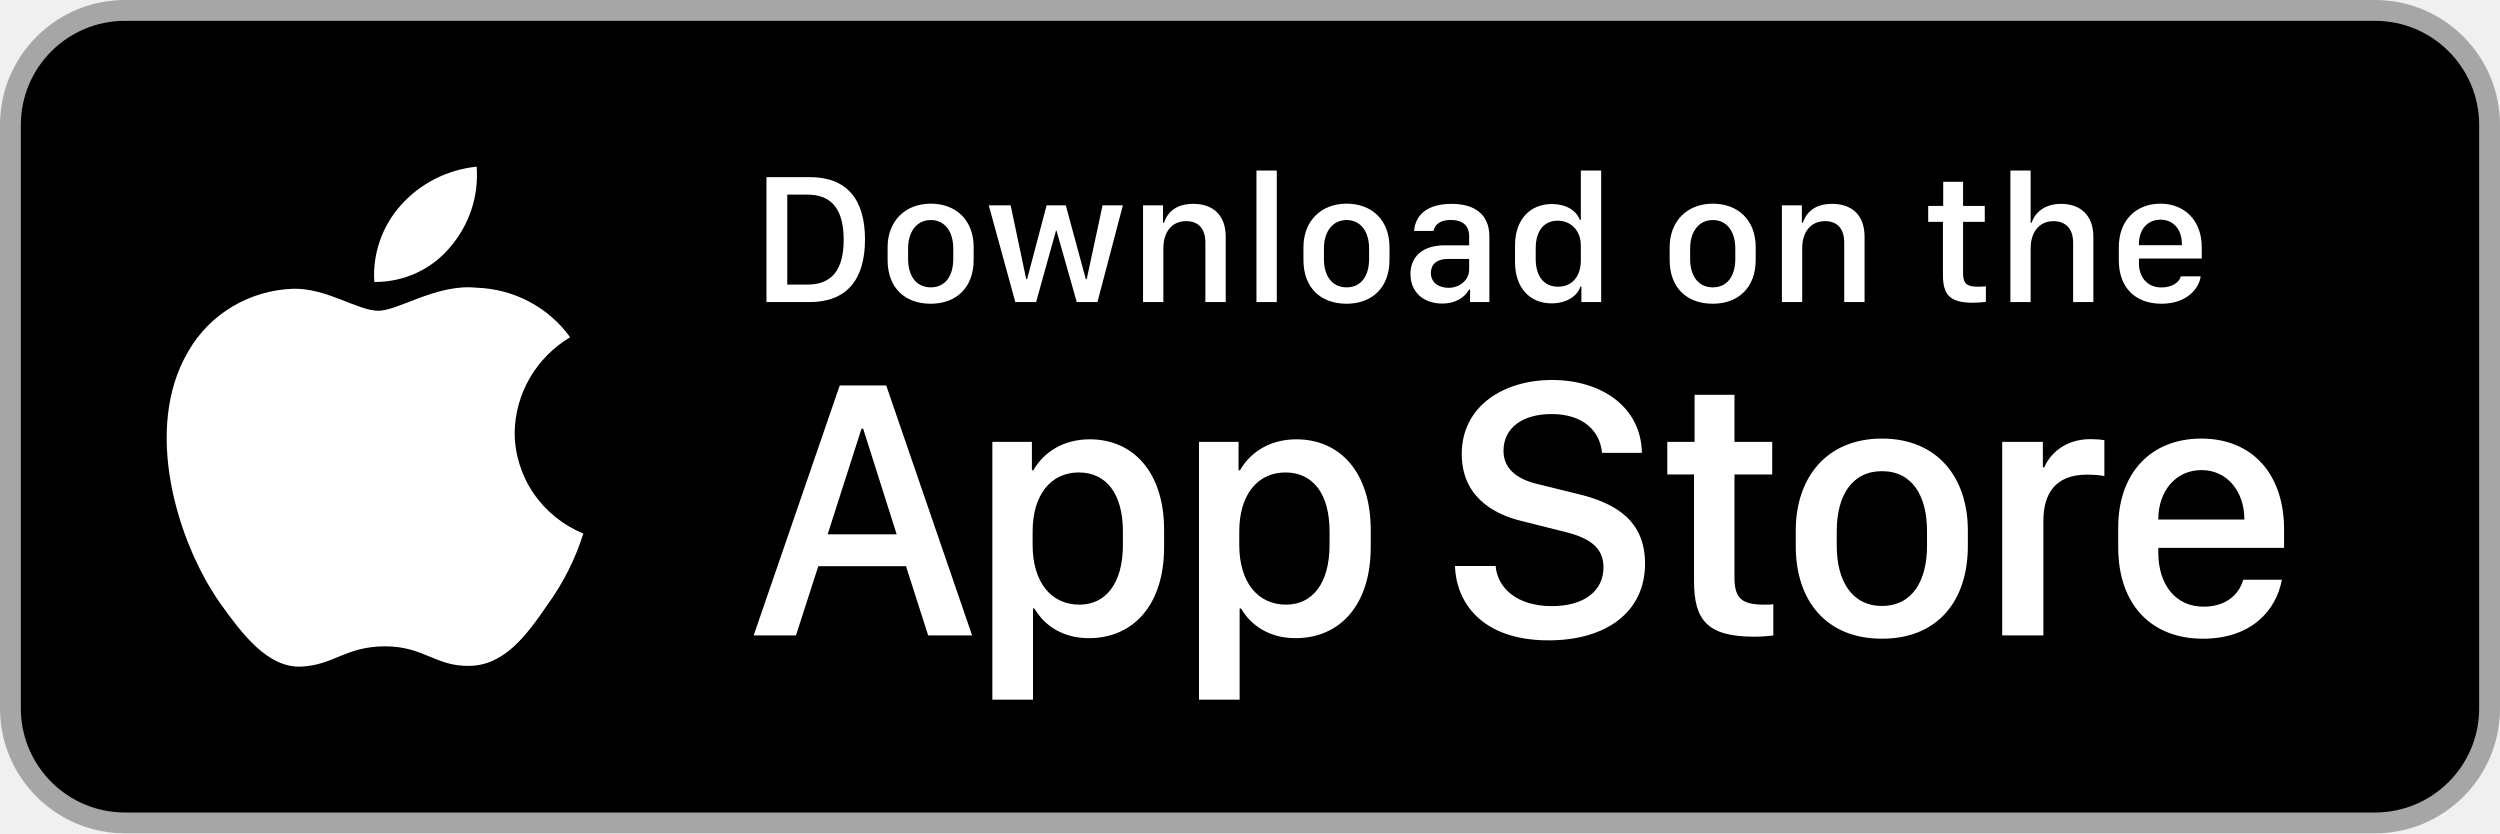
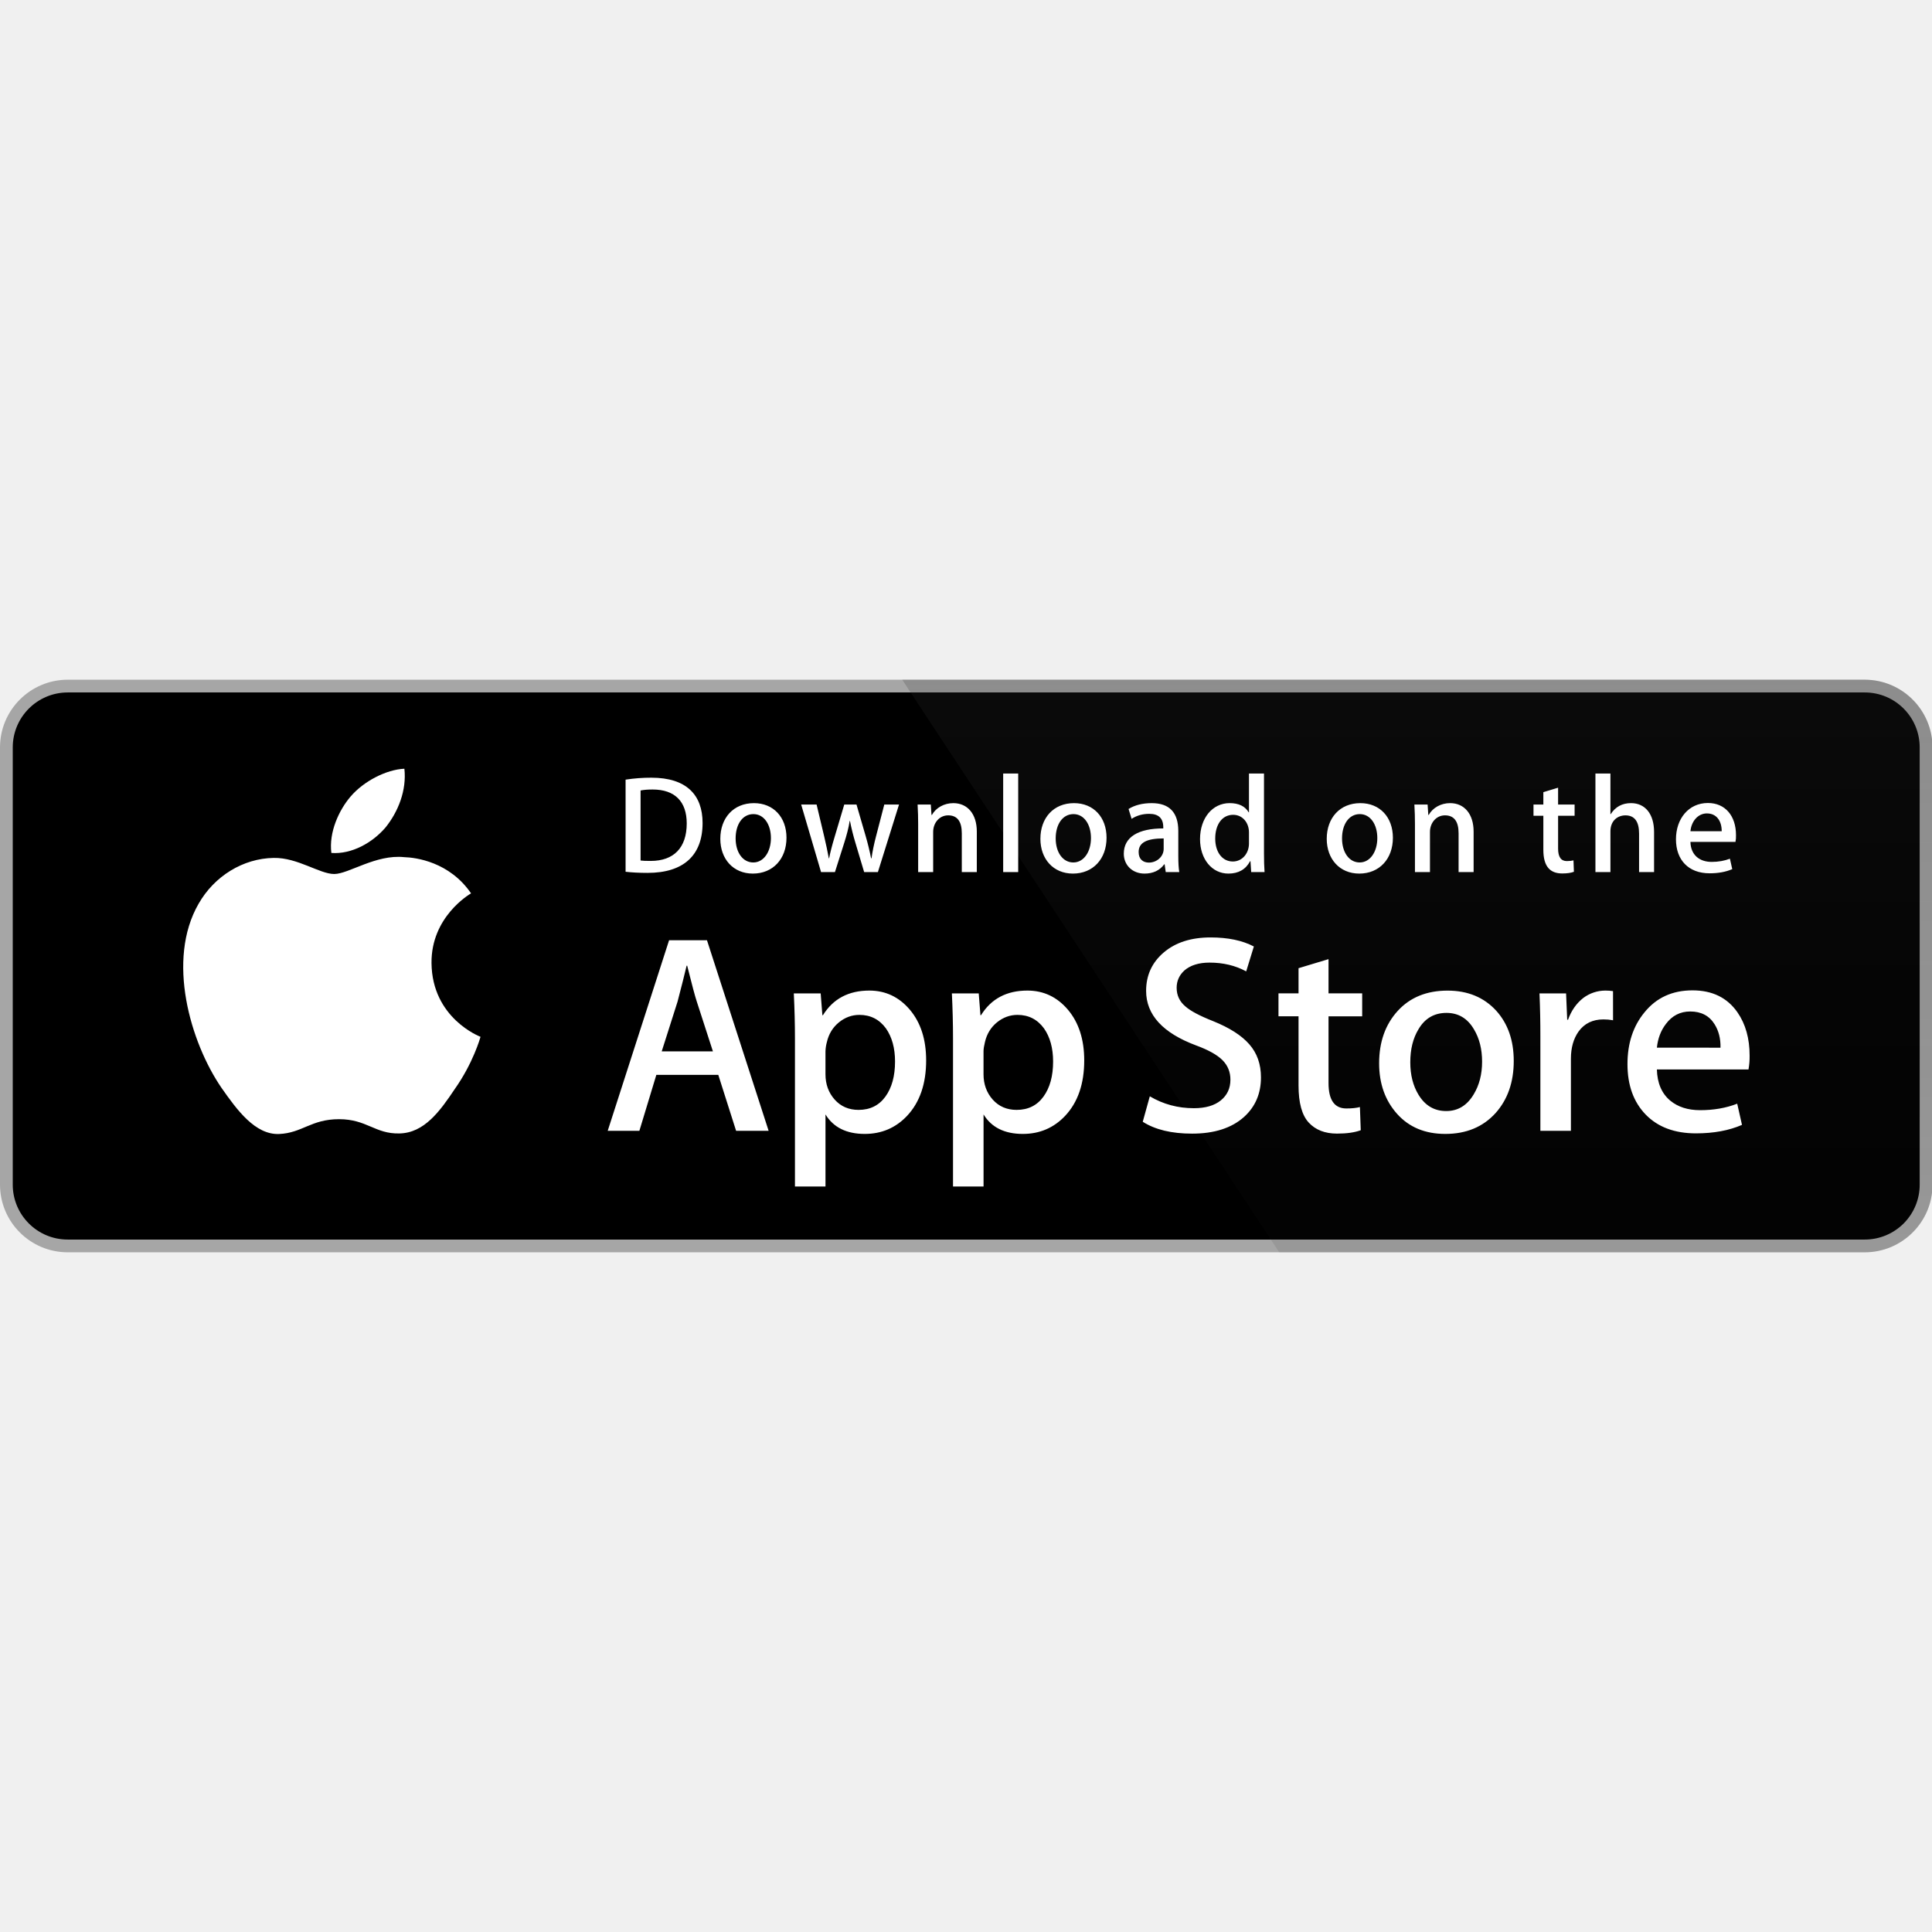
- <svg xmlns="http://www.w3.org/2000/svg" width="120" height="40" viewBox="0 0 120 40" fill="none">
-   <rect x="0.5" y="0.5" width="119" height="39" rx="5.5" fill="black" />
-   <rect x="0.5" y="0.5" width="119" height="39" rx="5.5" stroke="#A6A6A6" />
-   <path d="M24.704 20.763C24.717 19.843 24.967 18.941 25.432 18.141C25.897 17.341 26.562 16.669 27.365 16.187C26.855 15.476 26.182 14.891 25.4 14.478C24.618 14.065 23.748 13.836 22.859 13.809C20.963 13.615 19.126 14.916 18.16 14.916C17.175 14.916 15.688 13.828 14.086 13.86C13.05 13.893 12.041 14.187 11.156 14.714C10.271 15.241 9.541 15.983 9.037 16.867C6.854 20.557 8.482 25.981 10.573 28.964C11.62 30.425 12.843 32.056 14.443 31.998C16.009 31.935 16.593 31.024 18.483 31.024C20.356 31.024 20.905 31.998 22.537 31.962C24.218 31.935 25.276 30.494 26.286 29.02C27.038 27.979 27.616 26.829 28 25.612C27.024 25.209 26.191 24.534 25.605 23.672C25.019 22.809 24.706 21.798 24.704 20.763Z" fill="white" />
-   <path d="M21.621 11.847C22.537 10.773 22.988 9.393 22.879 8C21.479 8.144 20.186 8.797 19.258 9.829C18.804 10.334 18.456 10.92 18.235 11.556C18.013 12.192 17.922 12.864 17.967 13.534C18.667 13.541 19.36 13.393 19.992 13.101C20.625 12.808 21.182 12.38 21.621 11.847Z" fill="white" />
-   <path d="M36.791 8.501H38.861C40.649 8.501 41.52 9.565 41.52 11.494C41.52 13.423 40.641 14.5 38.861 14.5H36.791V8.501ZM37.789 9.341V13.661H38.751C39.938 13.661 40.496 12.944 40.496 11.507C40.496 10.062 39.933 9.341 38.751 9.341H37.789ZM44.675 9.776C45.888 9.776 46.736 10.562 46.736 11.868V12.47C46.736 13.819 45.888 14.579 44.675 14.579C43.444 14.579 42.605 13.828 42.605 12.474V11.872C42.605 10.602 43.458 9.776 44.675 9.776ZM44.679 10.562C43.985 10.562 43.589 11.143 43.589 11.92V12.439C43.589 13.217 43.959 13.793 44.679 13.793C45.391 13.793 45.756 13.221 45.756 12.439V11.92C45.756 11.143 45.373 10.562 44.679 10.562ZM53.899 9.855L52.677 14.5H51.684L50.713 11.072H50.687L49.733 14.5H48.735L47.461 9.855H48.511L49.258 13.397H49.302L50.238 9.855H51.157L52.119 13.397H52.163L52.923 9.855H53.899ZM54.866 14.5V9.855H55.824V10.69H55.872C55.991 10.325 56.329 9.785 57.27 9.785C58.206 9.785 58.834 10.303 58.834 11.362V14.5H57.858V11.648C57.858 10.94 57.489 10.615 56.94 10.615C56.219 10.615 55.841 11.169 55.841 11.92V14.5H54.866ZM60.31 14.5V8.185H61.286V14.5H60.31ZM64.635 9.776C65.848 9.776 66.696 10.562 66.696 11.868V12.47C66.696 13.819 65.848 14.579 64.635 14.579C63.404 14.579 62.565 13.828 62.565 12.474V11.872C62.565 10.602 63.417 9.776 64.635 9.776ZM64.639 10.562C63.945 10.562 63.549 11.143 63.549 11.92V12.439C63.549 13.217 63.919 13.793 64.639 13.793C65.351 13.793 65.716 13.221 65.716 12.439V11.92C65.716 11.143 65.334 10.562 64.639 10.562ZM69.223 14.57C68.322 14.57 67.702 14.017 67.702 13.151C67.702 12.329 68.273 11.775 69.346 11.775H70.519V11.34C70.519 10.809 70.181 10.558 69.644 10.558C69.117 10.558 68.88 10.778 68.805 11.085H67.878C67.935 10.308 68.519 9.785 69.675 9.785C70.668 9.785 71.49 10.198 71.49 11.354V14.5H70.563V13.898H70.519C70.312 14.254 69.908 14.57 69.223 14.57ZM69.526 13.815C70.08 13.815 70.519 13.437 70.519 12.931V12.43H69.499C68.933 12.43 68.682 12.716 68.682 13.102C68.682 13.586 69.086 13.815 69.526 13.815ZM74.496 9.793C75.151 9.793 75.652 10.084 75.832 10.554H75.88V8.185H76.856V14.5H75.907V13.757H75.858C75.718 14.227 75.16 14.562 74.483 14.562C73.415 14.562 72.721 13.801 72.721 12.575V11.78C72.721 10.554 73.428 9.793 74.496 9.793ZM74.769 10.593C74.118 10.593 73.714 11.077 73.714 11.92V12.43C73.714 13.278 74.123 13.762 74.79 13.762C75.45 13.762 75.88 13.283 75.88 12.492V11.789C75.88 11.072 75.41 10.593 74.769 10.593ZM82.213 9.776C83.426 9.776 84.274 10.562 84.274 11.868V12.47C84.274 13.819 83.426 14.579 82.213 14.579C80.982 14.579 80.143 13.828 80.143 12.474V11.872C80.143 10.602 80.996 9.776 82.213 9.776ZM82.217 10.562C81.523 10.562 81.127 11.143 81.127 11.92V12.439C81.127 13.217 81.497 13.793 82.217 13.793C82.929 13.793 83.294 13.221 83.294 12.439V11.92C83.294 11.143 82.912 10.562 82.217 10.562ZM85.531 14.5V9.855H86.489V10.69H86.537C86.656 10.325 86.994 9.785 87.935 9.785C88.871 9.785 89.499 10.303 89.499 11.362V14.5H88.523V11.648C88.523 10.94 88.154 10.615 87.605 10.615C86.884 10.615 86.506 11.169 86.506 11.92V14.5H85.531ZM93.274 9.886V8.726H94.228V9.886H95.269V10.65H94.228V13.116C94.228 13.621 94.416 13.762 94.939 13.762C95.071 13.762 95.247 13.753 95.322 13.744V14.491C95.243 14.504 94.918 14.531 94.698 14.531C93.568 14.531 93.261 14.127 93.261 13.195V10.65H92.553V9.886H93.274ZM96.499 14.5V8.185H97.471V10.69H97.519C97.62 10.36 97.998 9.785 98.93 9.785C99.835 9.785 100.481 10.308 100.481 11.367V14.5H99.51V11.652C99.51 10.945 99.119 10.615 98.565 10.615C97.866 10.615 97.471 11.165 97.471 11.92V14.5H96.499ZM103.755 14.579C102.489 14.579 101.703 13.801 101.703 12.492V11.863C101.703 10.545 102.564 9.776 103.698 9.776C104.862 9.776 105.684 10.585 105.684 11.863V12.408H102.669V12.637C102.669 13.305 103.065 13.797 103.75 13.797C104.26 13.797 104.612 13.555 104.678 13.265H105.631C105.574 13.801 105.007 14.579 103.755 14.579ZM102.669 11.771H104.73V11.71C104.73 11.011 104.322 10.545 103.702 10.545C103.083 10.545 102.669 11.011 102.669 11.71V11.771Z" fill="white" />
-   <path d="M38.206 30.5H36.176L40.307 18.503H42.539L46.661 30.5H44.552L43.488 27.178H39.278L38.206 30.5ZM41.432 20.577H41.352L39.727 25.648H43.04L41.432 20.577ZM52.264 30.632C51.06 30.632 50.146 30.061 49.654 29.208H49.584V33.585H47.633V21.21H49.531V22.572H49.601C50.111 21.685 51.06 21.087 52.308 21.087C54.391 21.087 55.877 22.66 55.877 25.438V26.264C55.877 29.023 54.409 30.632 52.264 30.632ZM51.816 29.023C53.055 29.023 53.899 28.03 53.899 26.158V25.508C53.899 23.706 53.108 22.678 51.781 22.678C50.419 22.678 49.566 23.785 49.566 25.499V26.158C49.566 27.916 50.428 29.023 51.816 29.023ZM62.183 30.632C60.979 30.632 60.065 30.061 59.573 29.208H59.502V33.585H57.551V21.21H59.45V22.572H59.52C60.03 21.685 60.979 21.087 62.227 21.087C64.31 21.087 65.795 22.66 65.795 25.438V26.264C65.795 29.023 64.328 30.632 62.183 30.632ZM61.735 29.023C62.974 29.023 63.818 28.03 63.818 26.158V25.508C63.818 23.706 63.027 22.678 61.7 22.678C60.337 22.678 59.485 23.785 59.485 25.499V26.158C59.485 27.916 60.346 29.023 61.735 29.023ZM69.839 27.169H71.79C71.878 28.206 72.792 29.094 74.488 29.094C76.044 29.094 76.967 28.364 76.967 27.23C76.967 26.316 76.351 25.824 75.068 25.517L73.1 25.024C71.553 24.664 70.164 23.741 70.164 21.79C70.164 19.496 72.168 18.239 74.497 18.239C76.826 18.239 78.768 19.496 78.812 21.737H76.896C76.808 20.718 76.026 19.874 74.471 19.874C73.1 19.874 72.168 20.524 72.168 21.641C72.168 22.423 72.713 22.985 73.829 23.24L75.789 23.724C77.591 24.163 78.962 25.016 78.962 27.055C78.962 29.41 77.055 30.737 74.339 30.737C70.999 30.737 69.883 28.786 69.839 27.169ZM81.34 21.21V18.951H83.255V21.21H85.066V22.774H83.255V27.731C83.255 28.742 83.633 29.023 84.679 29.023C84.846 29.023 85.004 29.023 85.119 29.006V30.5C84.96 30.526 84.591 30.561 84.196 30.561C81.937 30.561 81.313 29.753 81.313 27.89V22.774H80.03V21.21H81.34ZM90.335 21.052C93.007 21.052 94.457 22.933 94.457 25.464V26.211C94.457 28.83 93.016 30.658 90.335 30.658C87.655 30.658 86.196 28.83 86.196 26.211V25.464C86.196 22.941 87.663 21.052 90.335 21.052ZM90.335 22.616C88.885 22.616 88.164 23.803 88.164 25.49V26.202C88.164 27.863 88.876 29.085 90.335 29.085C91.794 29.085 92.497 27.872 92.497 26.202V25.49C92.497 23.794 91.785 22.616 90.335 22.616ZM96.106 30.5V21.21H98.057V22.432H98.127C98.364 21.852 99.059 21.078 100.351 21.078C100.606 21.078 100.825 21.096 101.01 21.131V22.854C100.843 22.81 100.5 22.783 100.175 22.783C98.61 22.783 98.083 23.75 98.083 24.998V30.5H96.106ZM105.743 30.658C103.256 30.658 101.674 29.015 101.674 26.264V25.323C101.674 22.73 103.22 21.052 105.664 21.052C108.142 21.052 109.636 22.792 109.636 25.411V26.299H103.598V26.519C103.598 28.083 104.442 29.12 105.769 29.12C106.762 29.12 107.439 28.628 107.677 27.828H109.531C109.25 29.331 108.037 30.658 105.743 30.658ZM103.598 24.936H107.729V24.919C107.729 23.601 106.912 22.564 105.673 22.564C104.416 22.564 103.598 23.601 103.598 24.919V24.936Z" fill="white" />
+ <svg xmlns="http://www.w3.org/2000/svg" width="800px" height="800px" viewBox="0 -189.93 539.856 539.856">
+   <g transform="scale(4.00216 4.0011)">
+     <path fill="#FFF" d="M134.032 35.268a3.83 3.83 0 0 1-3.834 3.83H4.729a3.835 3.835 0 0 1-3.839-3.83V4.725A3.84 3.84 0 0 1 4.729.89h125.468a3.834 3.834 0 0 1 3.834 3.835l.001 30.543z" />
+     <path fill="#A6A6A6" d="M130.198 39.989H4.729A4.73 4.73 0 0 1 0 35.268V4.726A4.733 4.733 0 0 1 4.729 0h125.468a4.735 4.735 0 0 1 4.729 4.726v30.542c.002 2.604-2.123 4.721-4.728 4.721z" />
+     <path d="M134.032 35.268a3.83 3.83 0 0 1-3.834 3.83H4.729a3.835 3.835 0 0 1-3.839-3.83V4.725A3.84 3.84 0 0 1 4.729.89h125.468a3.834 3.834 0 0 1 3.834 3.835l.001 30.543z" />
+     <path fill="#FFF" d="M30.128 19.784c-.029-3.223 2.639-4.791 2.761-4.864-1.511-2.203-3.853-2.504-4.676-2.528-1.967-.207-3.875 1.177-4.877 1.177-1.022 0-2.565-1.157-4.228-1.123-2.14.033-4.142 1.272-5.24 3.196-2.266 3.923-.576 9.688 1.595 12.859 1.086 1.554 2.355 3.287 4.016 3.226 1.625-.066 2.232-1.035 4.193-1.035 1.943 0 2.513 1.035 4.207.996 1.744-.027 2.842-1.56 3.89-3.127 1.255-1.779 1.759-3.533 1.779-3.623-.04-.014-3.386-1.292-3.42-5.154zM26.928 10.306c.874-1.093 1.472-2.58 1.306-4.089-1.265.056-2.847.875-3.758 1.944-.806.942-1.526 2.486-1.34 3.938 1.421.106 2.88-.717 3.792-1.793z" />
+     <linearGradient id="a" gradientUnits="userSpaceOnUse" x1="-23.235" y1="97.431" x2="-23.235" y2="61.386" gradientTransform="matrix(4.0022 0 0 4.0011 191.95 -349.736)">
+       <stop offset="0" stop-color="#1a1a1a" stop-opacity=".1" />
+       <stop offset=".123" stop-color="#212121" stop-opacity=".151" />
+       <stop offset=".308" stop-color="#353535" stop-opacity=".227" />
+       <stop offset=".532" stop-color="#575757" stop-opacity=".318" />
+       <stop offset=".783" stop-color="#858585" stop-opacity=".421" />
+       <stop offset="1" stop-color="#b3b3b3" stop-opacity=".51" />
+     </linearGradient>
+     <path fill="url(#a)" d="M130.198 0H62.993l26.323 39.989h40.882a4.733 4.733 0 0 0 4.729-4.724V4.726A4.734 4.734 0 0 0 130.198 0z" />
+     <g fill="#FFF">
+       <path d="M53.665 31.504h-2.271l-1.244-3.909h-4.324l-1.185 3.909H42.43l4.285-13.308h2.646l4.304 13.308zm-3.89-5.549L48.65 22.48c-.119-.355-.343-1.191-.671-2.507h-.04c-.132.566-.343 1.402-.632 2.507l-1.106 3.475h3.574zM64.663 26.588c0 1.632-.443 2.922-1.33 3.869-.794.843-1.781 1.264-2.958 1.264-1.271 0-2.185-.453-2.74-1.361v5.035h-2.132V25.062c0-1.025-.027-2.076-.079-3.154h1.875l.119 1.521h.04c.711-1.146 1.79-1.719 3.238-1.719 1.132 0 2.077.447 2.833 1.342.755.897 1.134 2.075 1.134 3.536zm-2.172.078c0-.934-.21-1.704-.632-2.311-.461-.631-1.08-.947-1.856-.947-.526 0-1.004.176-1.431.523-.428.35-.708.807-.839 1.373a2.784 2.784 0 0 0-.099.649v1.601c0 .697.214 1.286.642 1.768.428.48.984.721 1.668.721.803 0 1.428-.311 1.875-.928.448-.619.672-1.435.672-2.449zM75.7 26.588c0 1.632-.443 2.922-1.33 3.869-.795.843-1.781 1.264-2.959 1.264-1.271 0-2.185-.453-2.74-1.361v5.035h-2.132V25.062c0-1.025-.027-2.076-.079-3.154h1.875l.119 1.521h.04c.71-1.146 1.789-1.719 3.238-1.719 1.131 0 2.076.447 2.834 1.342.754.897 1.134 2.075 1.134 3.536zm-2.173.078c0-.934-.211-1.704-.633-2.311-.461-.631-1.078-.947-1.854-.947-.526 0-1.004.176-1.433.523-.428.35-.707.807-.838 1.373-.065.264-.1.479-.1.649v1.601c0 .697.215 1.286.641 1.768.428.479.984.721 1.67.721.804 0 1.429-.311 1.875-.928.448-.619.672-1.435.672-2.449zM88.04 27.771c0 1.133-.396 2.054-1.183 2.765-.866.776-2.075 1.165-3.625 1.165-1.432 0-2.58-.276-3.446-.829l.493-1.777c.935.554 1.962.83 3.08.83.804 0 1.429-.182 1.875-.543.447-.362.673-.846.673-1.45 0-.541-.187-.994-.554-1.363-.369-.368-.979-.711-1.836-1.026-2.33-.869-3.496-2.14-3.496-3.812 0-1.092.412-1.986 1.234-2.685.822-.698 1.912-1.047 3.268-1.047 1.211 0 2.22.211 3.021.632l-.535 1.738c-.754-.408-1.605-.612-2.557-.612-.752 0-1.342.185-1.764.553-.355.329-.535.73-.535 1.206 0 .525.205.961.613 1.303.354.315 1 .658 1.934 1.026 1.146.462 1.988 1 2.527 1.618.543.618.813 1.389.813 2.308zM95.107 23.508h-2.35v4.659c0 1.185.414 1.776 1.244 1.776.381 0 .697-.032.947-.099l.059 1.619c-.42.157-.973.236-1.658.236-.842 0-1.5-.257-1.975-.771-.473-.514-.711-1.375-.711-2.587v-4.837h-1.4v-1.6h1.4v-1.757l2.094-.632v2.389h2.35v1.604zM105.689 26.627c0 1.475-.422 2.686-1.264 3.633-.881.975-2.053 1.461-3.514 1.461-1.41 0-2.531-.467-3.367-1.4-.836-.935-1.254-2.113-1.254-3.534 0-1.487.432-2.705 1.293-3.652.863-.948 2.025-1.422 3.486-1.422 1.408 0 2.539.468 3.395 1.402.818.906 1.225 2.076 1.225 3.512zm-2.21.049c0-.879-.19-1.633-.571-2.264-.447-.762-1.087-1.143-1.916-1.143-.854 0-1.509.381-1.955 1.143-.382.631-.572 1.398-.572 2.304 0 .88.19 1.636.572 2.265.461.762 1.104 1.143 1.937 1.143.815 0 1.454-.389 1.916-1.162.392-.646.589-1.405.589-2.286zM112.622 23.783a3.71 3.71 0 0 0-.672-.059c-.75 0-1.33.282-1.738.85-.354.5-.532 1.132-.532 1.895v5.035h-2.132V24.93a67.43 67.43 0 0 0-.062-3.021h1.857l.078 1.836h.059c.226-.631.58-1.14 1.066-1.521a2.578 2.578 0 0 1 1.541-.514c.197 0 .375.014.533.039l.002 2.034zM122.157 26.252a5 5 0 0 1-.078.967h-6.396c.024.948.334 1.674.928 2.174.539.446 1.236.67 2.092.67.947 0 1.811-.15 2.588-.453l.334 1.479c-.908.396-1.98.593-3.217.593-1.488 0-2.656-.438-3.506-1.312-.848-.875-1.273-2.051-1.273-3.524 0-1.446.395-2.651 1.186-3.612.828-1.026 1.947-1.539 3.355-1.539 1.383 0 2.43.513 3.141 1.539.563.813.846 1.821.846 3.018zm-2.033-.553c.015-.633-.125-1.178-.414-1.639-.369-.594-.937-.89-1.698-.89-.697 0-1.265.289-1.697.869-.355.461-.566 1.015-.631 1.658l4.44.002z" />
+     </g>
+     <g fill="#FFF">
+       <path d="M45.211 13.491c-.593 0-1.106-.029-1.533-.078V6.979a11.606 11.606 0 0 1 1.805-.136c2.445 0 3.571 1.203 3.571 3.164 0 2.262-1.33 3.484-3.843 3.484zm.358-5.823c-.33 0-.611.02-.844.068v4.891c.126.02.368.029.708.029 1.602 0 2.514-.912 2.514-2.62 0-1.523-.825-2.368-2.378-2.368zM52.563 13.54c-1.378 0-2.271-1.029-2.271-2.426 0-1.456.912-2.494 2.349-2.494 1.358 0 2.271.98 2.271 2.417 0 1.474-.941 2.503-2.349 2.503zm.04-4.154c-.757 0-1.242.708-1.242 1.698 0 .971.495 1.679 1.232 1.679s1.232-.757 1.232-1.699c0-.96-.485-1.678-1.222-1.678zM62.77 8.717l-1.475 4.716h-.961l-.611-2.048a15.53 15.53 0 0 1-.379-1.523h-.02c-.077.514-.223 1.029-.378 1.523l-.65 2.048h-.971l-1.388-4.716h1.077l.534 2.242c.126.534.232 1.038.32 1.514h.02c.077-.397.203-.893.388-1.504l.67-2.251h.854l.641 2.203c.155.534.281 1.058.379 1.553h.028c.068-.485.175-1 .32-1.553l.573-2.203 1.029-.001zM68.2 13.433h-1.048v-2.708c0-.834-.32-1.252-.951-1.252-.621 0-1.048.534-1.048 1.155v2.805h-1.048v-3.368c0-.417-.01-.864-.039-1.349h.922l.049.728h.029c.282-.504.854-.824 1.495-.824.99 0 1.64.757 1.64 1.989l-.001 2.824zM71.09 13.433h-1.049v-6.88h1.049v6.88zM74.911 13.54c-1.377 0-2.271-1.029-2.271-2.426 0-1.456.912-2.494 2.348-2.494 1.359 0 2.271.98 2.271 2.417.001 1.474-.941 2.503-2.348 2.503zm.039-4.154c-.757 0-1.242.708-1.242 1.698 0 .971.496 1.679 1.231 1.679.738 0 1.232-.757 1.232-1.699.001-.96-.483-1.678-1.221-1.678zM81.391 13.433l-.076-.543h-.028c-.32.437-.787.65-1.379.65-.845 0-1.445-.592-1.445-1.388 0-1.164 1.009-1.766 2.756-1.766v-.087c0-.621-.329-.932-.979-.932-.465 0-.873.117-1.232.35l-.213-.689c.436-.272.98-.408 1.619-.408 1.232 0 1.854.65 1.854 1.951v1.737c0 .476.021.845.068 1.126l-.945-.001zm-.144-2.349c-1.164 0-1.748.282-1.748.951 0 .495.301.737.719.737.533 0 1.029-.407 1.029-.96v-.728zM87.357 13.433l-.049-.757h-.029c-.301.572-.807.864-1.514.864-1.137 0-1.979-1-1.979-2.407 0-1.475.873-2.514 2.065-2.514.631 0 1.078.213 1.33.641h.021V6.553h1.049v5.609c0 .456.011.883.039 1.271h-.933zm-.155-2.775c0-.66-.437-1.223-1.104-1.223-.777 0-1.252.689-1.252 1.659 0 .951.493 1.602 1.231 1.602.659 0 1.125-.573 1.125-1.252v-.786zM94.902 13.54c-1.377 0-2.27-1.029-2.27-2.426 0-1.456.912-2.494 2.348-2.494 1.359 0 2.271.98 2.271 2.417.001 1.474-.94 2.503-2.349 2.503zm.039-4.154c-.756 0-1.241.708-1.241 1.698 0 .971.495 1.679 1.231 1.679.738 0 1.232-.757 1.232-1.699.002-.96-.483-1.678-1.222-1.678zM102.887 13.433h-1.049v-2.708c0-.834-.32-1.252-.951-1.252-.621 0-1.047.534-1.047 1.155v2.805h-1.049v-3.368c0-.417-.01-.864-.039-1.349h.922l.049.728h.029c.281-.504.854-.825 1.494-.825.99 0 1.641.757 1.641 1.989v2.825zM109.938 9.503h-1.153v2.29c0 .583.202.874.61.874.185 0 .34-.02.465-.049l.029.796c-.203.078-.475.117-.813.117-.826 0-1.32-.456-1.32-1.65V9.503h-.688v-.786h.688v-.864l1.029-.311v1.174h1.153v.787zM115.486 13.433h-1.047v-2.688c0-.844-.319-1.271-.951-1.271-.543 0-1.049.369-1.049 1.116v2.843h-1.047v-6.88h1.047v2.833h.021c.33-.514.808-.767 1.418-.767.998 0 1.608.776 1.608 2.009v2.805zM121.17 11.327h-3.145c.02.893.611 1.397 1.486 1.397.465 0 .893-.078 1.271-.223l.163.728c-.446.194-.971.291-1.582.291-1.475 0-2.348-.932-2.348-2.377 0-1.446.894-2.533 2.23-2.533 1.205 0 1.961.893 1.961 2.242a2.02 2.02 0 0 1-.036.475zm-.961-.747c0-.728-.367-1.242-1.037-1.242-.602 0-1.078.524-1.146 1.242h2.183z" />
+     </g>
+   </g>
</svg>
